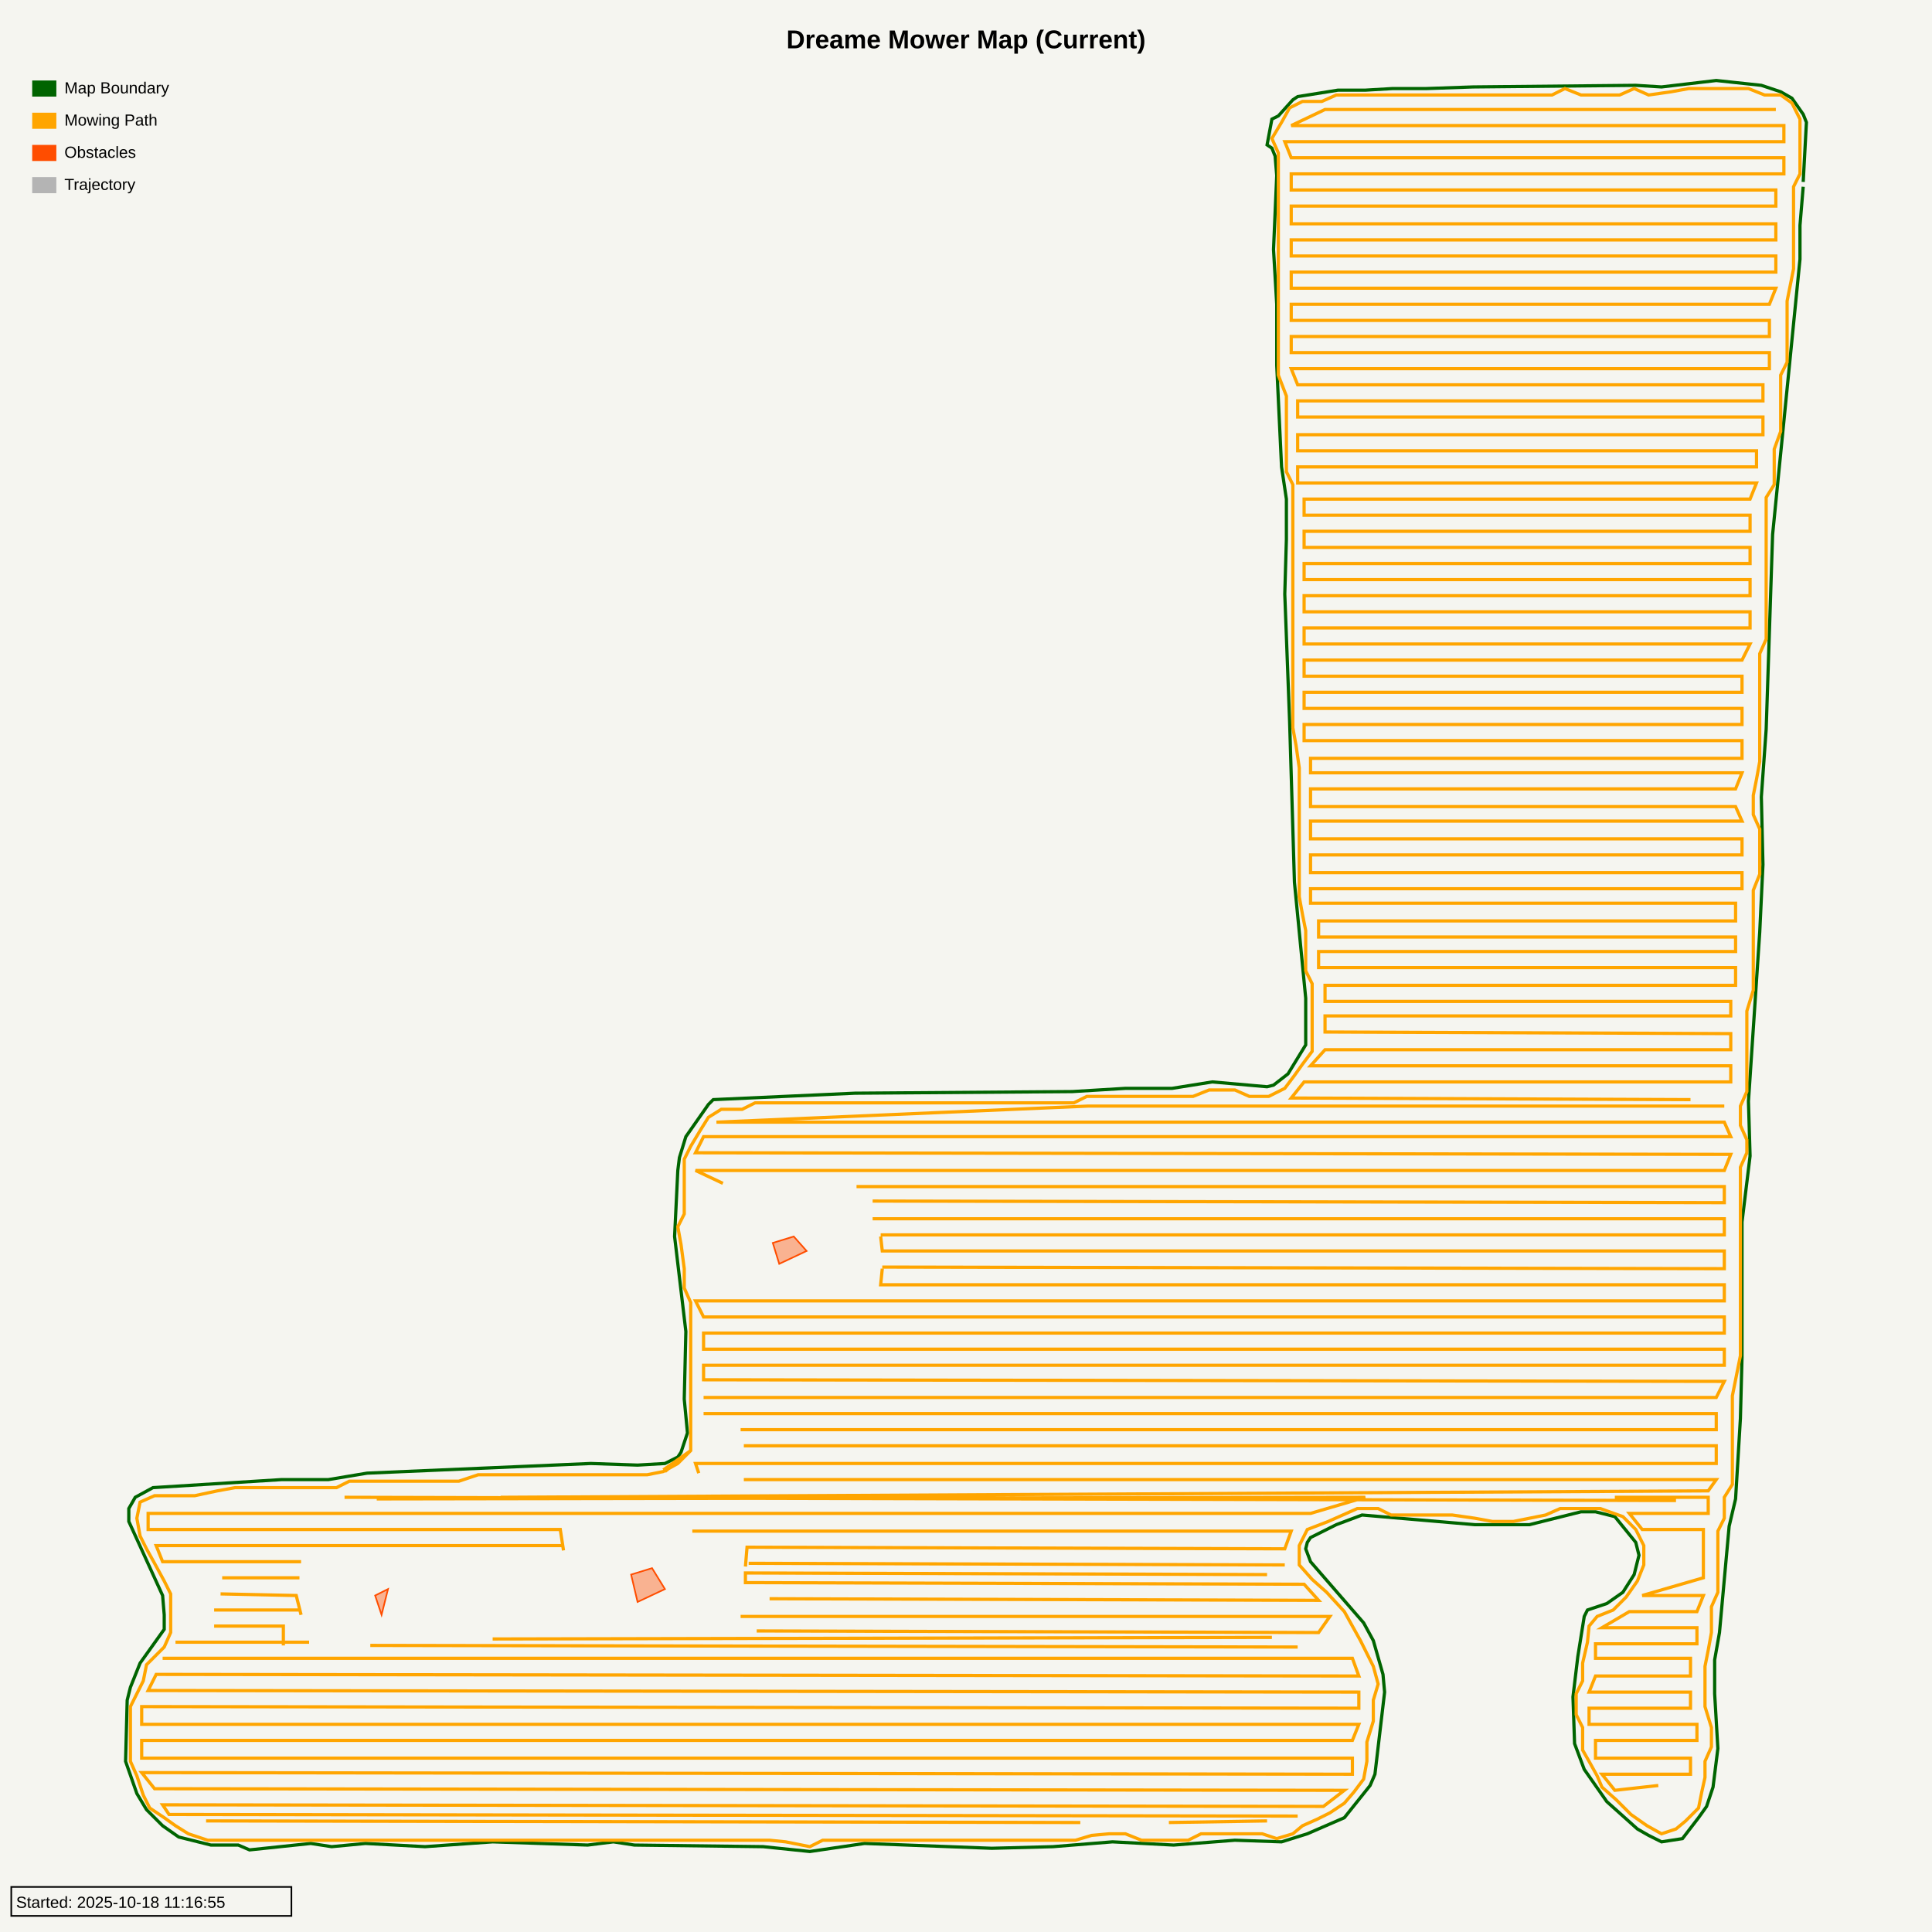
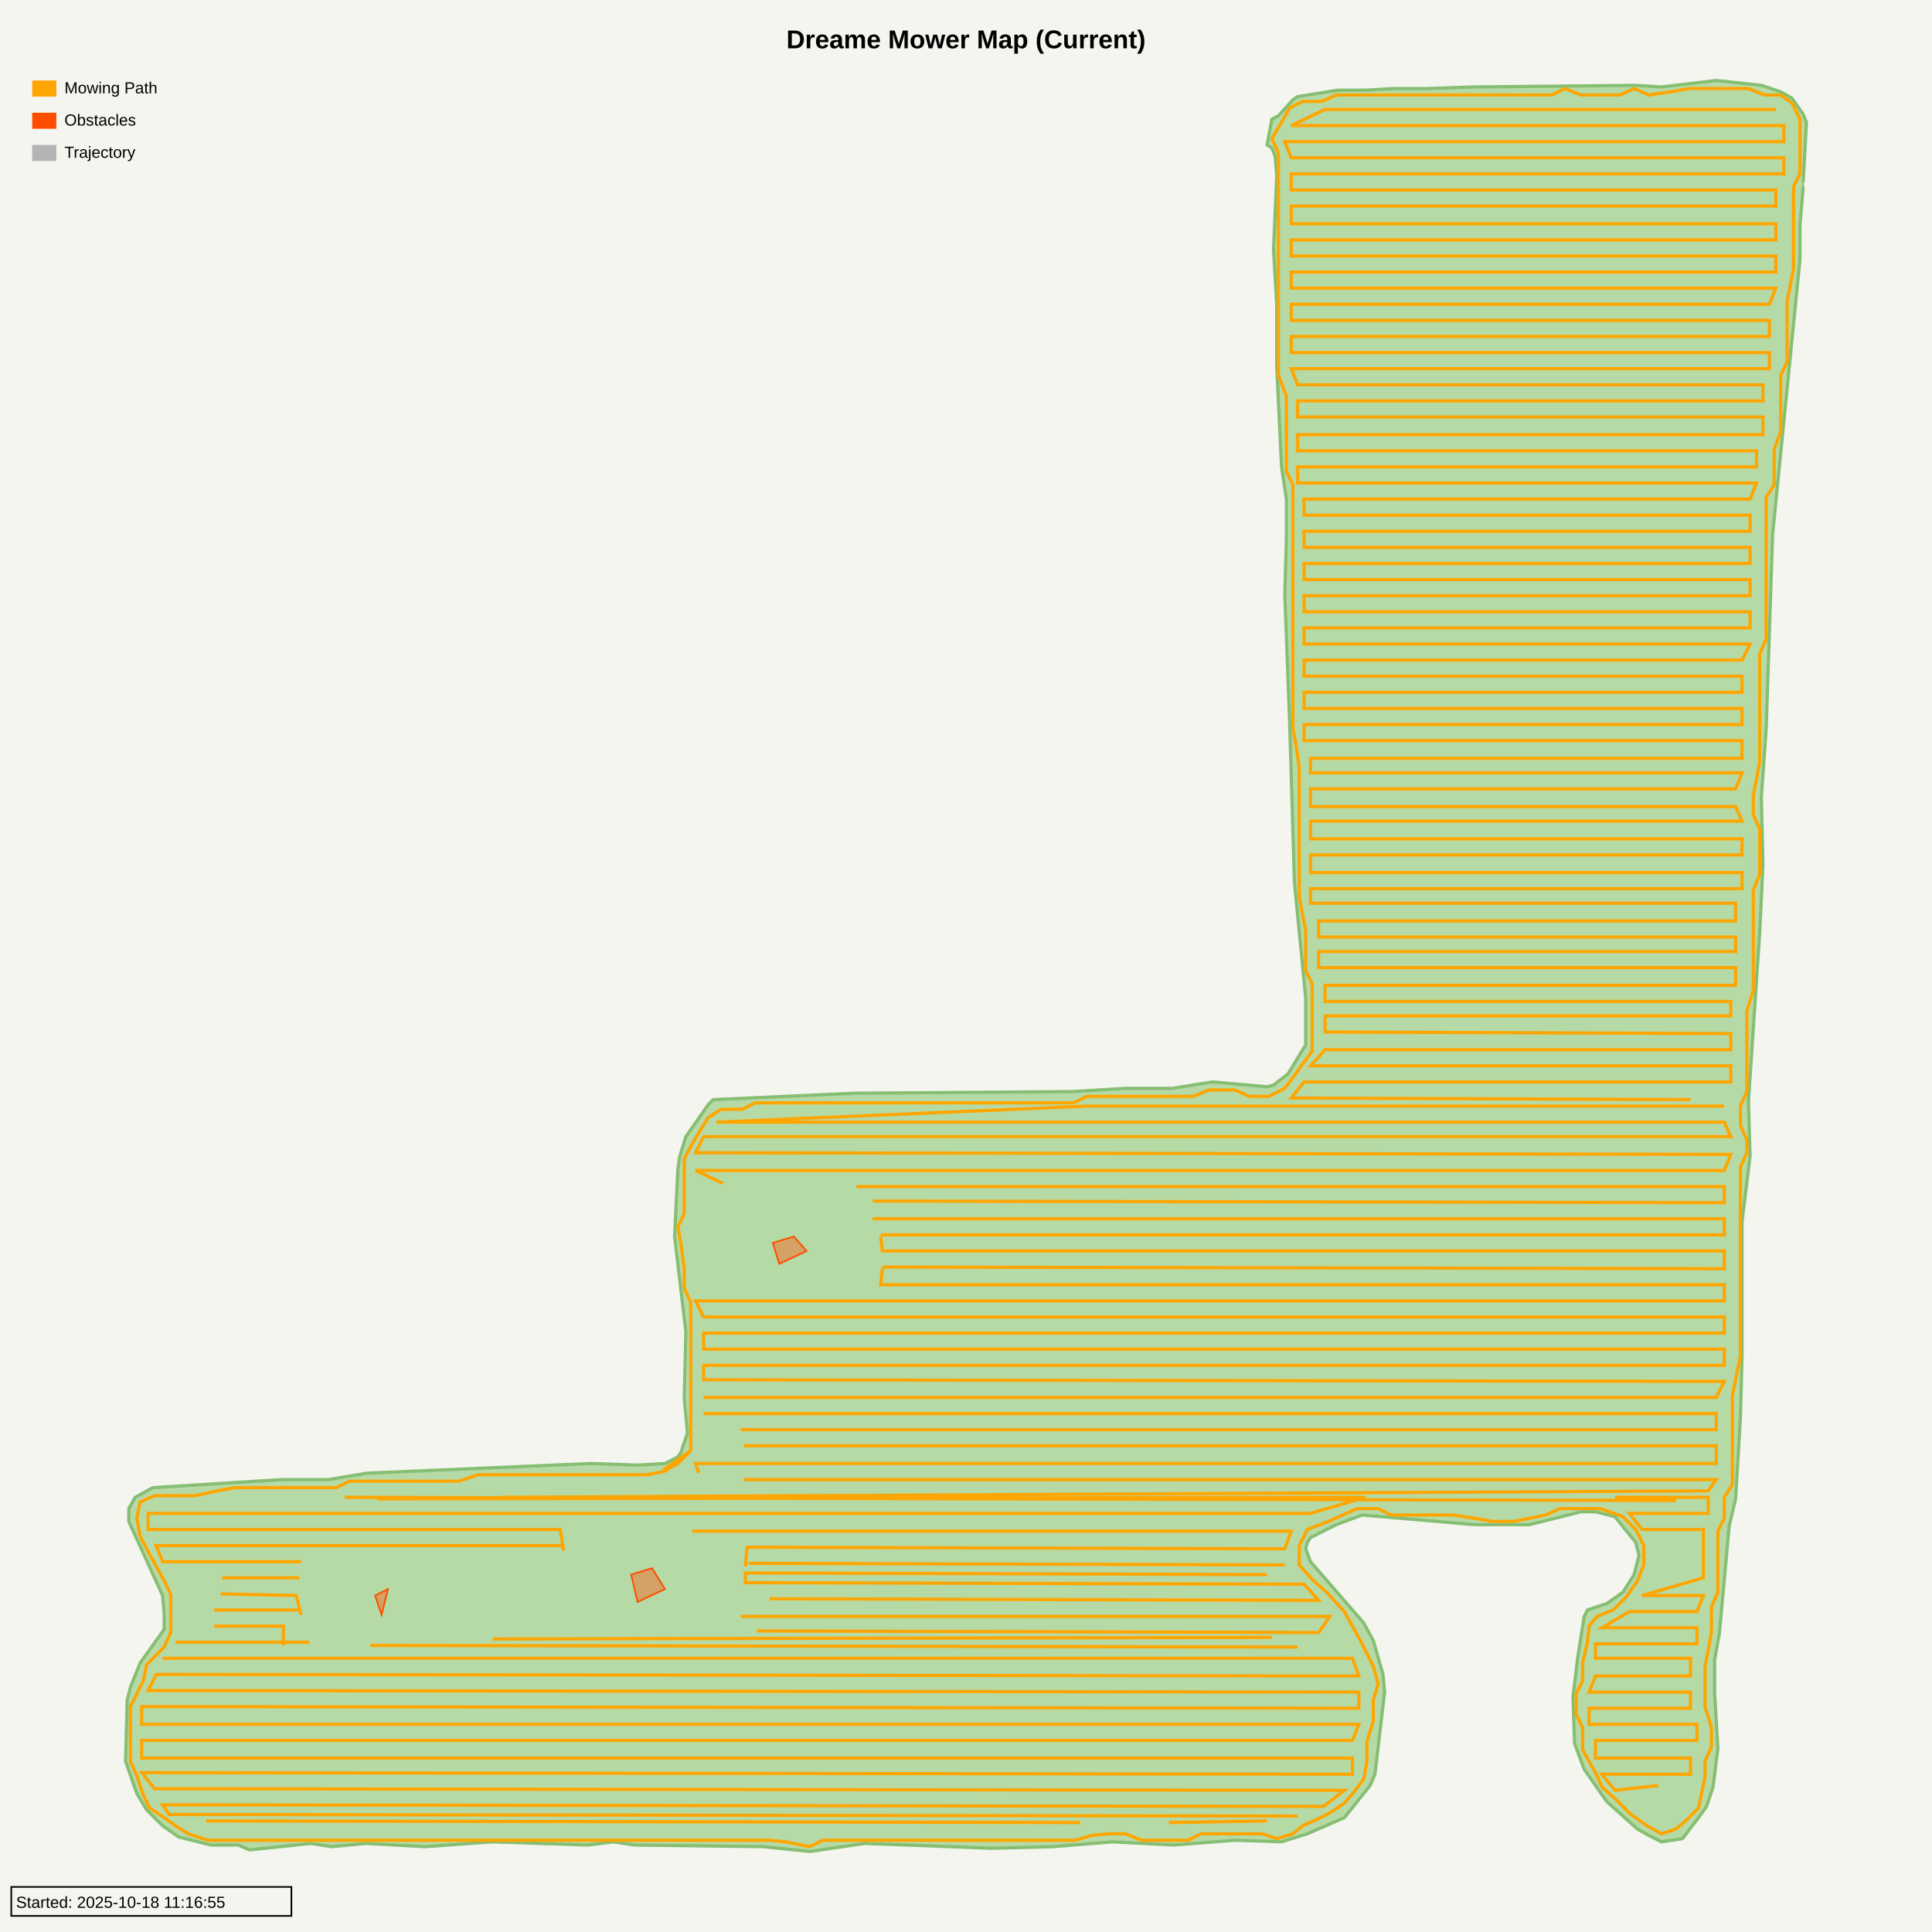
<svg xmlns="http://www.w3.org/2000/svg" width="1200" height="1200" viewBox="0 0 1200 1200">
  <rect width="100%" height="100%" fill="#f5f5f0" />
-   <path d="M 1120 113 L 1122 76 L 1120 71 L 1113 61 L 1106 57 L 1094 53 L 1066 50 L 1032 54 L 1016 53 L 915 54 L 886 55 L 865 55 L 848 56 L 831 56 L 806 60 L 803 62 L 794 72 L 790 74 L 787 90 L 790 92 L 792 97 L 793 109 L 791 155 L 793 189 L 793 227 L 796 290 L 799 310 L 799 335 L 798 369 L 801 448 L 804 548 L 811 620 L 811 649 L 800 667 L 791 674 L 787 675 L 753 672 L 728 676 L 699 676 L 666 678 L 531 679 L 443 683 L 440 686 L 426 706 L 422 719 L 421 727 L 419 768 L 426 827 L 425 869 L 427 890 L 423 902 L 421 905 L 413 909 L 396 910 L 367 909 L 228 915 L 204 919 L 175 919 L 95 924 L 84 930 L 80 937 L 80 945 L 101 991 L 102 1003 L 102 1012 L 87 1033 L 81 1048 L 79 1056 L 78 1094 L 85 1114 L 91 1124 L 101 1134 L 111 1141 L 131 1146 L 148 1146 L 155 1149 L 193 1145 L 206 1147 L 227 1145 L 264 1147 L 306 1144 L 365 1146 L 381 1144 L 394 1146 L 474 1147 L 503 1150 L 537 1145 L 616 1148 L 654 1147 L 691 1144 L 729 1146 L 767 1143 L 796 1144 L 812 1139 L 835 1129 L 851 1109 L 854 1102 L 860 1051 L 859 1040 L 853 1019 L 847 1008 L 814 970 L 811 962 L 812 958 L 814 955 L 830 947 L 846 941 L 916 947 L 941 947 L 950 947 L 982 939 L 991 939 L 1003 942 L 1016 958 L 1018 966 L 1015 978 L 1008 989 L 998 996 L 986 1000 L 984 1004 L 980 1029 L 977 1054 L 978 1083 L 984 1099 L 998 1119 L 1017 1136 L 1024 1140 L 1032 1144 L 1045 1142 L 1055 1129 L 1060 1122 L 1064 1110 L 1067 1086 L 1065 1052 L 1065 1031 L 1068 1014 L 1074 948 L 1078 931 L 1081 881 L 1082 843 L 1082 759 L 1087 718 L 1086 684 L 1093 579 L 1095 537 L 1094 495 L 1097 453 L 1101 332 L 1118 161 L 1118 140 L 1120 116" stroke="#006400" stroke-width="2" fill="none" />
+   <polygon points="1120,113 1122,76 1120,71 1113,61 1106,57 1094,53 1066,50 1032,54 1016,53 915,54 886,55 865,55 848,56 831,56 806,60 803,62 794,72 790,74 787,90 790,92 792,97 793,109 791,155 793,189 793,227 796,290 799,310 799,335 798,369 801,448 804,548 811,620 811,649 800,667 791,674 787,675 753,672 728,676 699,676 666,678 531,679 443,683 440,686 426,706 422,719 421,727 419,768 426,827 425,869 427,890 423,902 421,905 413,909 396,910 367,909 228,915 204,919 175,919 95,924 84,930 80,937 80,945 101,991 102,1003 102,1012 87,1033 81,1048 79,1056 78,1094 85,1114 91,1124 101,1134 111,1141 131,1146 148,1146 155,1149 193,1145 206,1147 227,1145 264,1147 306,1144 365,1146 381,1144 394,1146 474,1147 503,1150 537,1145 616,1148 654,1147 691,1144 729,1146 767,1143 796,1144 812,1139 835,1129 851,1109 854,1102 860,1051 859,1040 853,1019 847,1008 814,970 811,962 812,958 814,955 830,947 846,941 916,947 941,947 950,947 982,939 991,939 1003,942 1016,958 1018,966 1015,978 1008,989 998,996 986,1000 984,1004 980,1029 977,1054 978,1083 984,1099 998,1119 1017,1136 1024,1140 1032,1144 1045,1142 1055,1129 1060,1122 1064,1110 1067,1086 1065,1052 1065,1031 1068,1014 1074,948 1078,931 1081,881 1082,843 1082,759 1087,718 1086,684 1093,579 1095,537 1094,495 1097,453 1101,332 1118,161 1118,140 1120,116" fill="#a4d291c8" stroke="#86be73" />
+   <path d="M 1120 113 L 1122 76 L 1120 71 L 1113 61 L 1106 57 L 1094 53 L 1066 50 L 1032 54 L 1016 53 L 915 54 L 886 55 L 865 55 L 848 56 L 831 56 L 806 60 L 803 62 L 794 72 L 790 74 L 787 90 L 790 92 L 792 97 L 793 109 L 791 155 L 793 189 L 793 227 L 796 290 L 799 310 L 799 335 L 798 369 L 801 448 L 804 548 L 811 620 L 811 649 L 800 667 L 791 674 L 787 675 L 753 672 L 728 676 L 699 676 L 666 678 L 531 679 L 443 683 L 440 686 L 426 706 L 422 719 L 421 727 L 419 768 L 426 827 L 425 869 L 427 890 L 423 902 L 421 905 L 413 909 L 396 910 L 367 909 L 228 915 L 204 919 L 175 919 L 95 924 L 84 930 L 80 937 L 80 945 L 101 991 L 102 1003 L 102 1012 L 87 1033 L 81 1048 L 79 1056 L 78 1094 L 85 1114 L 91 1124 L 101 1134 L 111 1141 L 131 1146 L 148 1146 L 155 1149 L 193 1145 L 206 1147 L 227 1145 L 264 1147 L 306 1144 L 365 1146 L 381 1144 L 394 1146 L 474 1147 L 503 1150 L 537 1145 L 616 1148 L 654 1147 L 691 1144 L 729 1146 L 767 1143 L 796 1144 L 812 1139 L 835 1129 L 851 1109 L 854 1102 L 860 1051 L 859 1040 L 853 1019 L 847 1008 L 814 970 L 811 962 L 812 958 L 814 955 L 830 947 L 846 941 L 916 947 L 941 947 L 950 947 L 982 939 L 991 939 L 1003 942 L 1016 958 L 1018 966 L 1015 978 L 1008 989 L 998 996 L 986 1000 L 984 1004 L 980 1029 L 977 1054 L 978 1083 L 984 1099 L 998 1119 L 1017 1136 L 1024 1140 L 1032 1144 L 1045 1142 L 1055 1129 L 1060 1122 L 1064 1110 L 1067 1086 L 1065 1052 L 1065 1031 L 1068 1014 L 1074 948 L 1078 931 L 1081 881 L 1082 843 L 1082 759 L 1087 718 L 1086 684 L 1093 579 L 1095 537 L 1094 495 L 1097 453 L 1101 332 L 1118 161 L 1118 140 L 1120 116" stroke="#86be73" stroke-width="2" fill="none" />
  <path d="M 1103 68 L 823 68 L 802 78 L 1108 78 L 1108 88 L 798 88 L 802 98 L 1108 98 L 1108 108 L 802 108 L 802 118 L 1103 118 L 1103 128 L 802 128 L 802 139 L 1103 139 L 1103 149 L 802 149 L 802 159 L 1103 159 L 1103 169 L 802 169 L 802 179 L 1103 179 L 1099 189 L 802 189 L 802 199 L 1099 199 L 1099 209 L 802 209 L 802 219 L 1099 219 L 1099 229 L 802 229 L 806 239 L 1095 239 L 1095 249 L 806 249 L 806 259 L 1095 259 L 1095 270 L 806 270 L 806 280 L 1091 280 L 1091 290 L 806 290 L 806 300 L 1091 300 L 1087 310 L 810 310 L 810 320 L 1087 320 L 1087 330 L 810 330 L 810 340 L 1087 340 L 1087 350 L 810 350 L 810 360 L 1087 360 L 1087 370 L 810 370 L 810 380 L 1087 380 L 1087 390 L 810 390 L 810 400 L 1087 400 L 1082 410 L 810 410 L 810 420 L 1082 420 L 1082 430 L 810 430 L 810 440 L 1082 440 L 1082 450 L 810 450 L 810 460 L 1082 460 L 1082 471 L 814 471 L 814 480 L 1082 480 L 1078 490 L 814 490 L 814 501 L 1078 501 L 1082 510 L 814 510 L 814 521 L 1082 521 L 1082 531 L 814 531 L 814 542 L 1082 542 L 1082 552 L 814 552 L 814 561 L 1078 561 L 1078 572 L 819 572 L 819 582 L 1078 582 L 1078 591 L 819 591 L 819 601 L 1078 601 L 1078 612 L 823 612 L 823 622 L 1075 622 L 1075 631 L 823 631 L 823 641 L 1075 642 L 1075 652 L 823 652 L 814 662 L 1075 662 L 1075 672 L 810 672 L 802 682 L 1050 683 M 1071 687 L 676 687 L 445 697 L 1071 697 L 1075 706 L 437 706 L 432 716 L 1075 717 L 1071 727 L 432 727 L 449 735 M 532 737 L 1071 737 L 1071 747 L 542 746 M 542 749 M 542 757 L 1071 757 L 1071 767 L 547 767 M 547 768 L 548 777 L 1071 777 L 1071 788 L 548 787 M 548 788 L 547 798 L 1071 798 L 1071 808 L 432 808 L 437 818 L 1071 818 L 1071 828 L 437 828 L 437 838 L 1071 838 L 1071 848 L 437 848 L 437 857 L 1071 858 L 1066 868 L 437 868 L 453 868 M 437 878 L 1066 878 L 1066 888 L 460 888 M 462 888 M 462 898 L 1066 898 L 1066 909 L 432 909 L 434 915 M 462 919 L 1066 919 L 1061 926 L 311 930 M 214 930 L 1041 932 M 1003 930 L 1061 930 L 1061 940 L 1012 940 L 1020 950 L 1058 950 L 1058 980 L 1020 991 L 1058 991 L 1054 1001 L 1012 1001 L 995 1011 L 1054 1011 L 1054 1021 L 991 1021 L 991 1030 L 1050 1030 L 1050 1041 L 991 1041 L 987 1051 L 1050 1051 L 1050 1061 L 987 1061 L 987 1071 L 1054 1071 L 1054 1081 L 991 1081 L 991 1092 L 1050 1092 L 1050 1102 L 995 1102 L 1003 1112 L 1030 1109 M 806 1128 L 105 1127 L 101 1121 L 822 1122 L 835 1112 L 96 1111 L 88 1101 L 840 1102 L 840 1092 L 88 1092 L 88 1081 L 840 1081 L 844 1071 L 88 1071 L 88 1060 L 844 1061 L 844 1051 L 92 1050 L 97 1040 L 844 1041 L 840 1030 L 101 1030 L 118 1030 M 109 1020 L 192 1020 M 176 1022 L 176 1010 L 133 1010 M 133 1012 M 133 1000 L 187 1000 M 187 1003 L 184 991 L 137 990 M 138 992 M 138 980 L 186 980 M 187 970 L 101 970 L 97 960 L 349 960 M 350 963 L 348 950 L 92 950 L 92 940 L 814 940 L 848 930 L 234 931 M 726 1132 L 787 1131 M 671 1132 L 128 1131 M 306 1018 L 790 1017 M 806 1023 L 230 1022 M 470 1013 L 819 1014 L 826 1004 L 460 1004 M 462 1004 M 478 993 L 819 994 L 810 984 L 464 983 M 463 984 L 463 977 L 787 978 M 798 972 L 465 971 M 463 973 L 464 961 L 798 962 L 802 951 L 430 951 M 429 901 L 429 888 L 429 876 L 429 863 L 429 851 L 429 834 L 429 821 L 429 809 L 425 800 L 425 788 L 423 773 L 421 762 L 425 754 L 425 742 L 425 731 L 425 720 L 429 712 L 435 702 L 440 694 L 448 689 L 461 689 L 469 685 L 482 685 L 499 685 L 511 685 L 524 685 L 537 685 L 549 685 L 562 685 L 574 685 L 587 685 L 604 685 L 616 685 L 629 685 L 641 685 L 654 685 L 667 685 L 675 681 L 688 681 L 704 681 L 717 681 L 730 681 L 741 681 L 751 677 L 767 677 L 776 681 L 788 681 L 798 676 L 804 668 L 809 661 L 815 653 L 815 641 L 815 624 L 815 611 L 811 603 L 811 590 L 811 578 L 809 568 L 807 557 L 807 544 L 807 527 L 807 515 L 807 502 L 807 490 L 807 477 L 805 463 L 803 452 L 803 439 L 803 427 L 803 418 L 803 406 L 803 393 L 803 380 L 803 368 L 803 356 L 803 348 L 803 335 L 803 322 L 803 314 L 803 301 L 799 293 L 799 281 L 799 270 L 799 258 L 799 246 L 794 233 L 794 222 L 794 209 L 794 197 L 794 185 L 794 169 L 794 156 L 794 144 L 794 132 L 794 120 L 794 107 L 794 95 L 790 86 L 796 76 L 801 67 L 809 63 L 821 63 L 830 59 L 843 59 L 856 59 L 868 59 L 885 59 L 898 59 L 910 59 L 923 59 L 935 59 L 952 59 L 964 59 L 972 55 L 982 59 L 994 59 L 1006 59 L 1015 55 L 1024 59 L 1038 57 L 1049 55 L 1061 55 L 1074 55 L 1086 55 L 1096 59 L 1106 59 L 1113 64 L 1118 74 L 1118 86 L 1118 97 L 1118 108 L 1114 116 L 1114 132 L 1114 144 L 1114 155 L 1114 167 L 1112 177 L 1110 187 L 1110 198 L 1110 210 L 1110 225 L 1106 233 L 1106 245 L 1106 257 L 1106 268 L 1102 279 L 1102 290 L 1102 301 L 1097 309 L 1097 322 L 1097 333 L 1097 345 L 1097 358 L 1097 374 L 1097 385 L 1097 397 L 1093 406 L 1093 418 L 1093 431 L 1093 443 L 1093 456 L 1093 473 L 1091 484 L 1089 494 L 1089 506 L 1093 515 L 1093 531 L 1093 543 L 1089 553 L 1089 565 L 1089 578 L 1089 590 L 1089 603 L 1089 615 L 1085 628 L 1085 641 L 1085 653 L 1085 666 L 1085 678 L 1081 687 L 1081 699 L 1085 708 L 1085 716 L 1081 725 L 1081 737 L 1081 754 L 1081 767 L 1081 779 L 1081 792 L 1081 804 L 1081 817 L 1081 830 L 1081 842 L 1078 857 L 1076 867 L 1076 880 L 1076 893 L 1076 905 L 1076 922 L 1071 930 L 1071 943 L 1067 951 L 1067 964 L 1067 977 L 1067 989 L 1063 998 L 1063 1014 L 1061 1025 L 1059 1035 L 1059 1048 L 1059 1060 L 1063 1073 L 1063 1085 L 1059 1094 L 1059 1104 L 1057 1113 L 1055 1123 L 1047 1131 L 1041 1136 L 1032 1139 L 1023 1134 L 1013 1127 L 1004 1118 L 995 1110 L 992 1103 L 987 1094 L 983 1087 L 983 1073 L 979 1065 L 979 1052 L 983 1044 L 983 1033 L 986 1020 L 987 1010 L 992 1004 L 1002 1000 L 1010 992 L 1017 982 L 1021 972 L 1021 960 L 1016 950 L 1008 942 L 994 937 L 982 937 L 969 937 L 960 941 L 950 943 L 940 945 L 927 945 L 916 943 L 902 941 L 889 941 L 877 941 L 864 941 L 856 937 L 843 937 L 834 941 L 825 945 L 812 950 L 807 960 L 807 972 L 815 981 L 824 989 L 835 1001 L 840 1010 L 845 1019 L 849 1027 L 853 1035 L 856 1046 L 853 1056 L 853 1069 L 849 1082 L 849 1094 L 847 1105 L 841 1113 L 835 1120 L 826 1126 L 818 1130 L 809 1134 L 803 1139 L 793 1142 L 784 1139 L 772 1139 L 759 1139 L 746 1139 L 738 1143 L 721 1143 L 709 1143 L 699 1139 L 689 1139 L 678 1140 L 668 1143 L 655 1143 L 642 1143 L 626 1143 L 614 1143 L 602 1143 L 589 1143 L 577 1143 L 565 1143 L 552 1143 L 541 1143 L 524 1143 L 511 1143 L 503 1147 L 488 1144 L 478 1143 L 465 1143 L 453 1143 L 440 1143 L 427 1143 L 415 1143 L 402 1143 L 385 1143 L 373 1143 L 360 1143 L 348 1143 L 335 1143 L 318 1143 L 306 1143 L 293 1143 L 280 1143 L 268 1143 L 255 1143 L 243 1143 L 230 1143 L 213 1143 L 201 1143 L 188 1143 L 175 1143 L 163 1143 L 154 1143 L 142 1143 L 129 1143 L 117 1139 L 109 1134 L 102 1129 L 93 1123 L 89 1115 L 85 1103 L 81 1094 L 81 1082 L 81 1071 L 81 1060 L 85 1052 L 89 1044 L 91 1034 L 102 1023 L 106 1014 L 106 1002 L 106 990 L 102 982 L 96 971 L 91 962 L 87 954 L 85 943 L 87 933 L 96 929 L 108 929 L 121 929 L 135 926 L 146 924 L 159 924 L 171 924 L 184 924 L 196 924 L 209 924 L 217 920 L 234 920 L 247 920 L 259 920 L 272 920 L 285 920 L 297 916 L 310 916 L 322 916 L 335 916 L 348 916 L 360 916 L 373 916 L 385 916 L 402 916 L 412 914 L 421 909 L 429 901 L 413 914 M 421 909 L 429 901 L 429 888 L 429 876 L 429 863 L 429 851 L 429 834 L 429 821 L 429 809 L 425 800 L 425 788 L 423 773 L 421 762 L 425 754 L 425 742 L 425 731 L 425 720 L 429 712 L 435 702 L 440 694 L 448 689 L 461 689 L 469 685 L 482 685 L 499 685 L 511 685 L 524 685 L 537 685 L 549 685 L 562 685 L 574 685 L 587 685 L 604 685 L 616 685 L 629 685 L 641 685 L 654 685 L 667 685 L 675 681 L 688 681 L 704 681 L 717 681 L 730 681 L 741 681 L 751 677 L 767 677 L 776 681 L 788 681 L 798 676 L 804 668 L 809 661 L 815 653 L 815 641 L 815 624 L 815 611 L 811 603 L 811 590 L 811 578 L 809 568 L 807 557 L 807 544 L 807 527 L 807 515 L 807 502 L 807 490 L 807 477 L 805 463 L 803 452 L 803 439 L 803 427 L 803 418 L 803 406 L 803 393 L 803 380 L 803 368 L 803 356 L 803 348 L 803 335 L 803 322 L 803 314 L 803 301 L 799 293 L 799 281 L 799 270 L 799 258 L 799 246 L 794 233 L 794 222 L 794 209 L 794 197 L 794 185 L 794 169 L 794 156 L 794 144 L 794 132 L 794 120 L 794 107 L 794 95 L 790 86 L 796 76 L 801 67 L 809 63 L 821 63 L 830 59 L 843 59 L 856 59 L 868 59 L 885 59 L 898 59 L 910 59 L 923 59 L 935 59 L 952 59 L 964 59 L 972 55 L 982 59 L 994 59 L 1006 59 L 1015 55 L 1024 59 L 1038 57 L 1049 55 L 1061 55 L 1074 55 L 1086 55 L 1096 59 L 1106 59 L 1113 64 L 1118 74 L 1118 86 L 1118 97 L 1118 108 L 1114 116 L 1114 132 L 1114 144 L 1114 155 L 1114 167 L 1112 177 L 1110 187 L 1110 198 L 1110 210 L 1110 225 L 1106 233 L 1106 245 L 1106 257 L 1106 268 L 1102 279 L 1102 290 L 1102 301 L 1097 309 L 1097 322 L 1097 333 L 1097 345 L 1097 358 L 1097 374 L 1097 385 L 1097 397 L 1093 406 L 1093 418 L 1093 431 L 1093 443 L 1093 456 L 1093 473 L 1091 484 L 1089 494 L 1089 506 L 1093 515 L 1093 531 L 1093 543 L 1089 553 L 1089 565 L 1089 578 L 1089 590 L 1089 603 L 1089 615 L 1085 628 L 1085 641 L 1085 653 L 1085 666 L 1085 678 L 1081 687 L 1081 699 L 1085 708 L 1085 716 L 1081 725 L 1081 737 L 1081 754 L 1081 767 L 1081 779 L 1081 792 L 1081 804 L 1081 817 L 1081 830 L 1081 842 L 1078 857 L 1076 867 L 1076 880 L 1076 893 L 1076 905 L 1076 922 L 1071 930 L 1071 943 L 1067 951 L 1067 964 L 1067 977 L 1067 989 L 1063 998 L 1063 1014 L 1061 1025 L 1059 1035 L 1059 1048 L 1059 1060 L 1063 1073 L 1063 1085 L 1059 1094 L 1059 1104 L 1057 1113 L 1055 1123 L 1047 1131 L 1041 1136 L 1032 1139 L 1023 1134 L 1013 1127 L 1004 1118 L 995 1110 L 992 1103 L 987 1094 L 983 1087 L 983 1073 L 979 1065 L 979 1052 L 983 1044 L 983 1033 L 986 1020 L 987 1010 L 992 1004 L 1002 1000 L 1010 992 L 1017 982 L 1021 972 L 1021 960 L 1016 950 L 1008 942 L 994 937 L 982 937 L 969 937 L 960 941 L 950 943 L 940 945 L 927 945 L 916 943 L 902 941 L 889 941 L 877 941 L 864 941 L 856 937 L 843 937 L 834 941 L 825 945 L 812 950 L 807 960 L 807 972 L 815 981 L 824 989 L 835 1001 L 840 1010 L 845 1019 L 849 1027 L 853 1035 L 856 1046 L 853 1056 L 853 1069 L 849 1082 L 849 1094 L 847 1105 L 841 1113 L 835 1120 L 826 1126 L 818 1130 L 809 1134 L 803 1139 L 793 1142 L 784 1139 L 772 1139 L 759 1139 L 746 1139 L 738 1143 L 721 1143 L 709 1143 L 699 1139 L 689 1139 L 678 1140 L 668 1143 L 655 1143 L 642 1143 L 626 1143 L 614 1143 L 602 1143 L 589 1143 L 577 1143 L 565 1143 L 552 1143 L 541 1143 L 524 1143 L 511 1143 L 503 1147 L 488 1144 L 478 1143 L 465 1143 L 453 1143 L 440 1143 L 427 1143 L 415 1143 L 402 1143 L 385 1143 L 373 1143 L 360 1143 L 348 1143 L 335 1143 L 318 1143 L 306 1143 L 293 1143 L 280 1143 L 268 1143 L 255 1143 L 243 1143 L 230 1143 L 213 1143 L 201 1143 L 188 1143 L 175 1143 L 163 1143 L 154 1143 L 142 1143 L 129 1143 L 117 1139 L 109 1134 L 102 1129 L 93 1123 L 89 1115 L 85 1103 L 81 1094 L 81 1082 L 81 1071 L 81 1060 L 85 1052 L 89 1044 L 91 1034 L 102 1023 L 106 1014 L 106 1002 L 106 990 L 102 982 L 96 971 L 91 962 L 87 954 L 85 943 L 87 933 L 96 929 L 108 929 L 121 929 L 135 926 L 146 924 L 159 924 L 171 924 L 184 924 L 196 924 L 209 924 L 217 920 L 234 920 L 247 920 L 259 920 L 272 920 L 285 920 L 297 916 L 310 916 L 322 916 L 335 916 L 348 916 L 360 916 L 373 916 L 385 916 L 402 916 L 412 914 L 421 909 L 429 901 L 412 913" stroke="#ffa500" stroke-width="2" fill="none" />
  <polygon points="484,785 480,772 493,768 501,777" fill="#ff4d0065" stroke="#ff4d00" />
  <polygon points="396,995 392,978 405,974 413,987" fill="#ff4d0065" stroke="#ff4d00" />
  <polygon points="237,1003 233,991 241,987" fill="#ff4d0065" stroke="#ff4d00" />
  <text x="600" y="30" font-family="Arial, sans-serif" font-size="16" font-weight="bold" fill="#000000" text-anchor="middle">Dreame Mower Map (Current)</text>
-   <rect x="20" y="50" width="15" height="10" fill="#006400" />
-   <text x="40" y="58" font-family="Arial, sans-serif" font-size="10" fill="#000000">Map Boundary</text>
-   <rect x="20" y="70" width="15" height="10" fill="#ffa500" />
-   <text x="40" y="78" font-family="Arial, sans-serif" font-size="10" fill="#000000">Mowing Path</text>
-   <rect x="20" y="90" width="15" height="10" fill="#ff4d00" />
-   <text x="40" y="98" font-family="Arial, sans-serif" font-size="10" fill="#000000">Obstacles</text>
-   <rect x="20" y="110" width="15" height="10" fill="#b4b4b4" />
-   <text x="40" y="118" font-family="Arial, sans-serif" font-size="10" fill="#000000">Trajectory</text>
+   <rect x="20" y="50" width="15" height="10" fill="#ffa500" />
+   <text x="40" y="58" font-family="Arial, sans-serif" font-size="10" fill="#000000">Mowing Path</text>
+   <rect x="20" y="70" width="15" height="10" fill="#ff4d00" />
+   <text x="40" y="78" font-family="Arial, sans-serif" font-size="10" fill="#000000">Obstacles</text>
+   <rect x="20" y="90" width="15" height="10" fill="#b4b4b4" />
+   <text x="40" y="98" font-family="Arial, sans-serif" font-size="10" fill="#000000">Trajectory</text>
  <g>
    <rect x="7" y="1172" width="174.0" height="18" fill="#f5f5f0" stroke="#000000" />
    <text x="10" y="1185" font-family="Arial, sans-serif" font-size="10" fill="#000000">Started: 2025-10-18 11:16:55</text>
  </g>
</svg>
